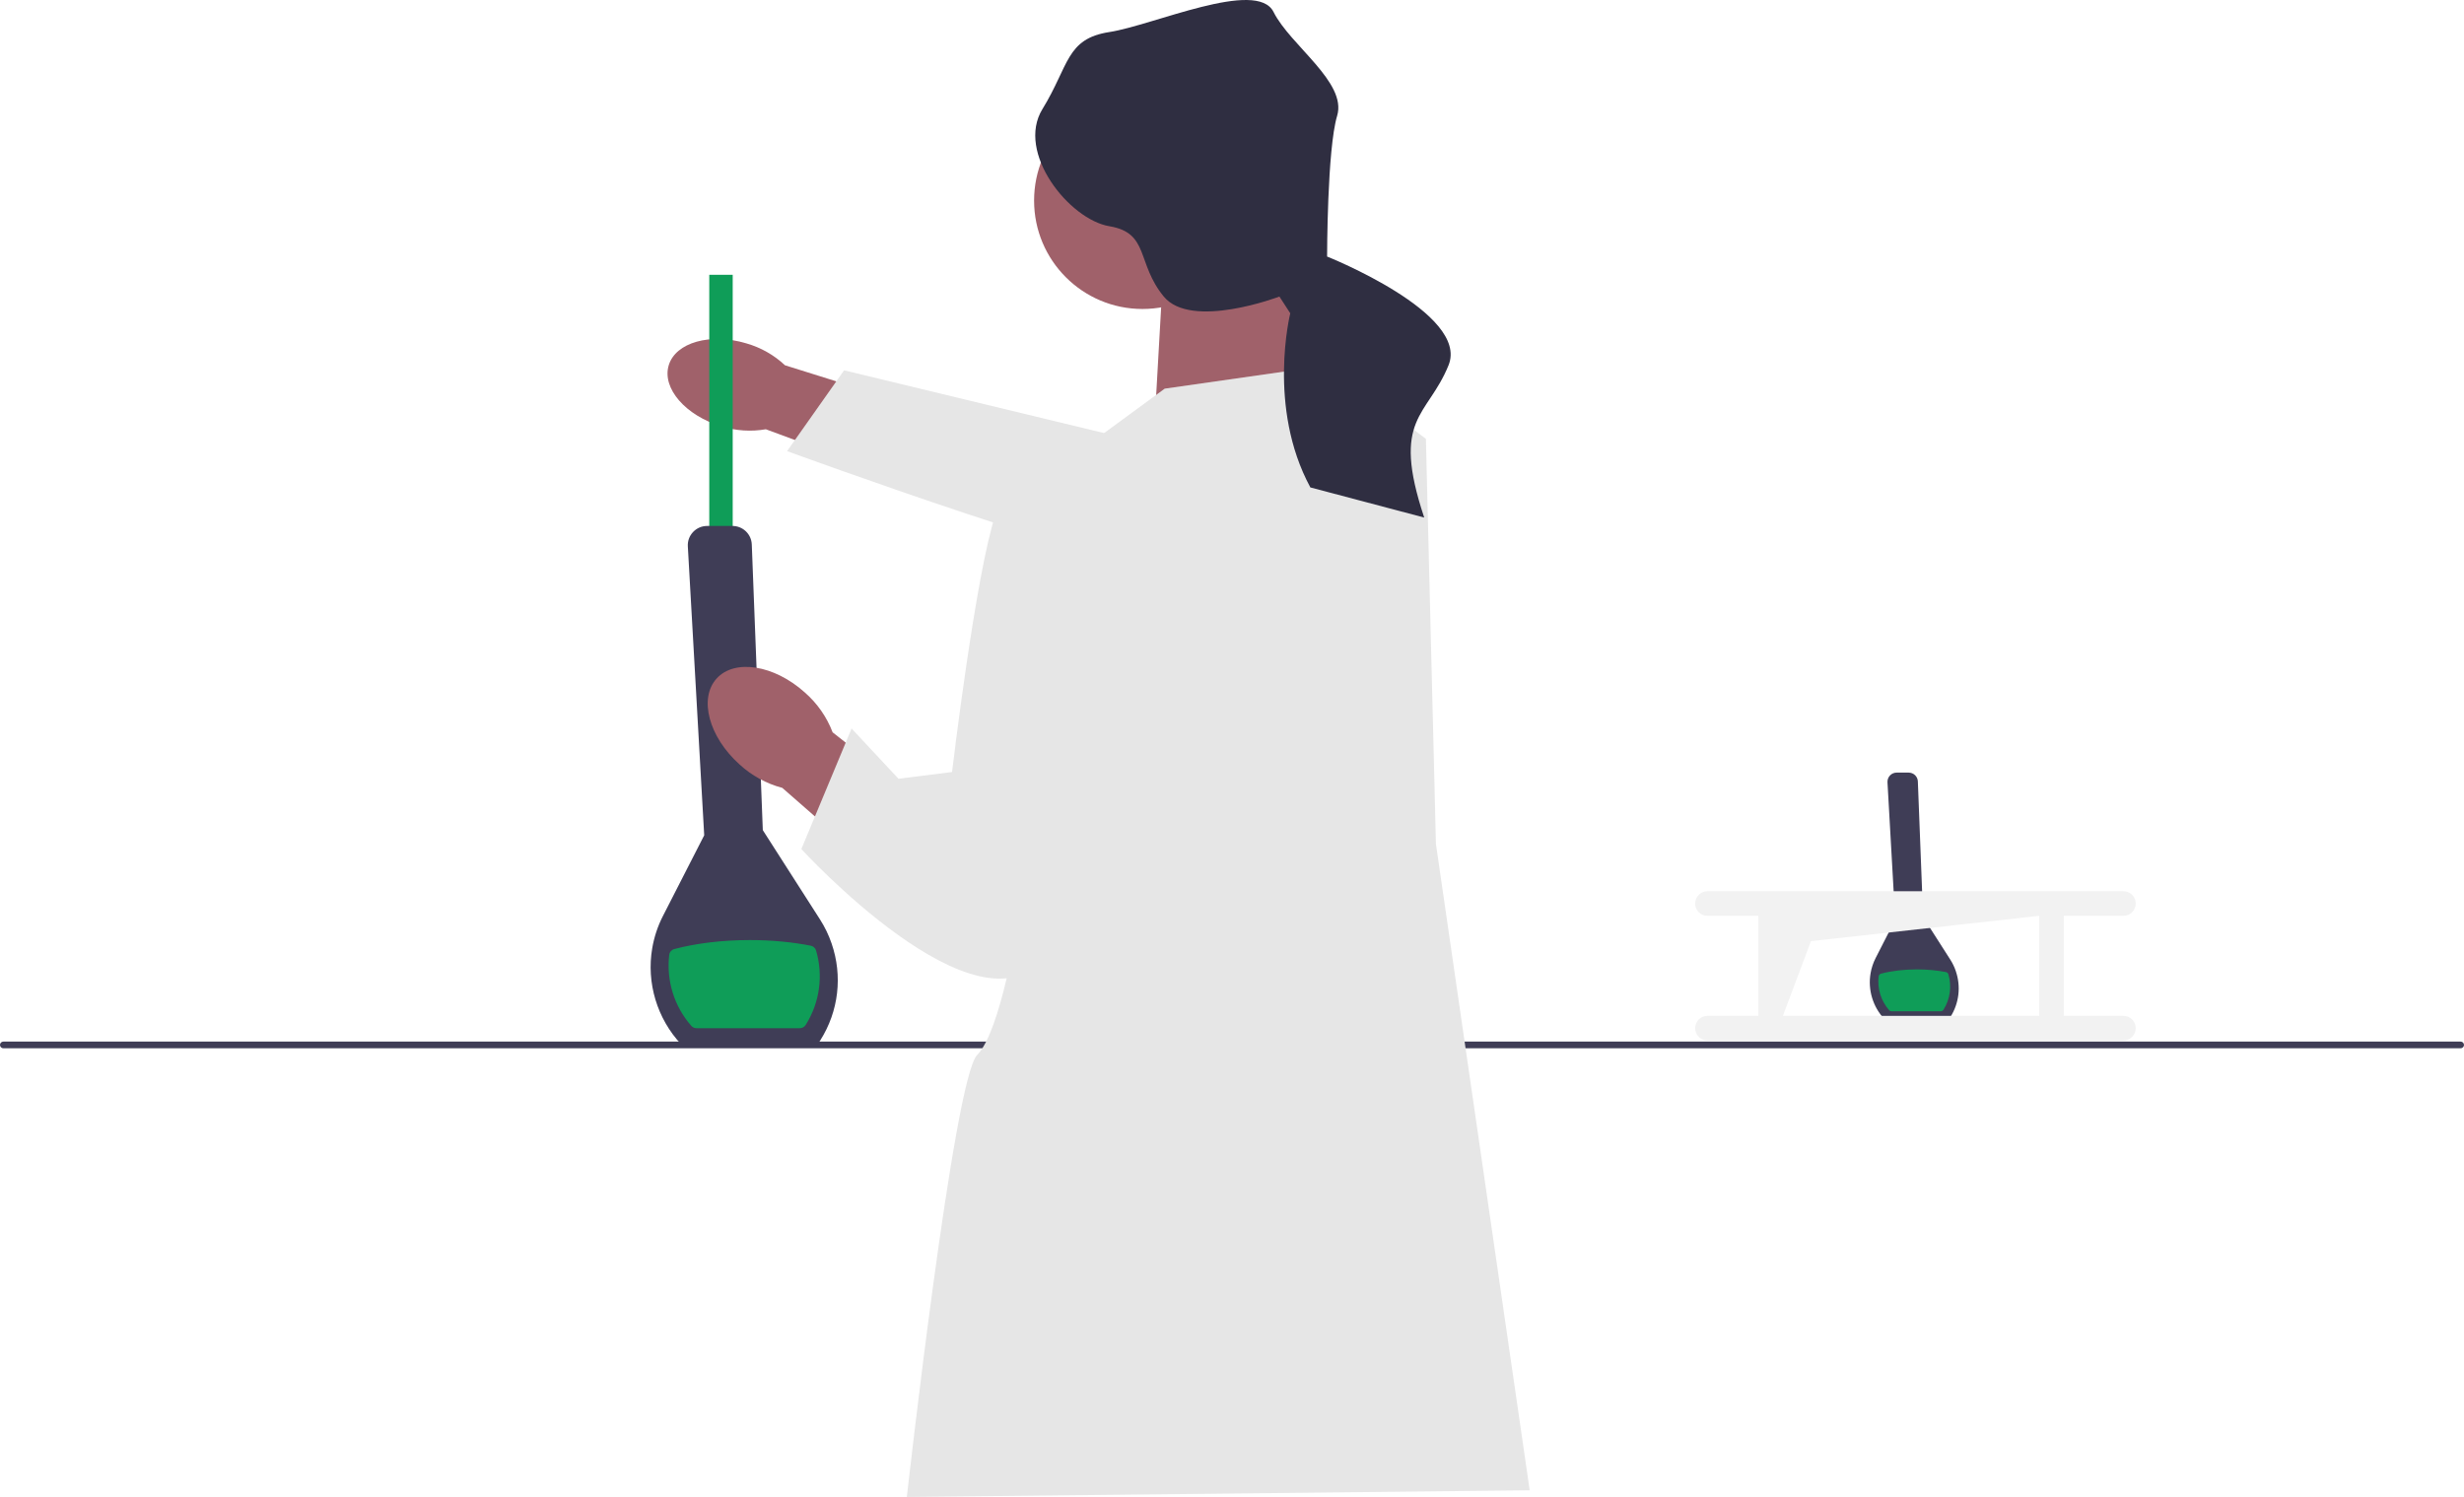
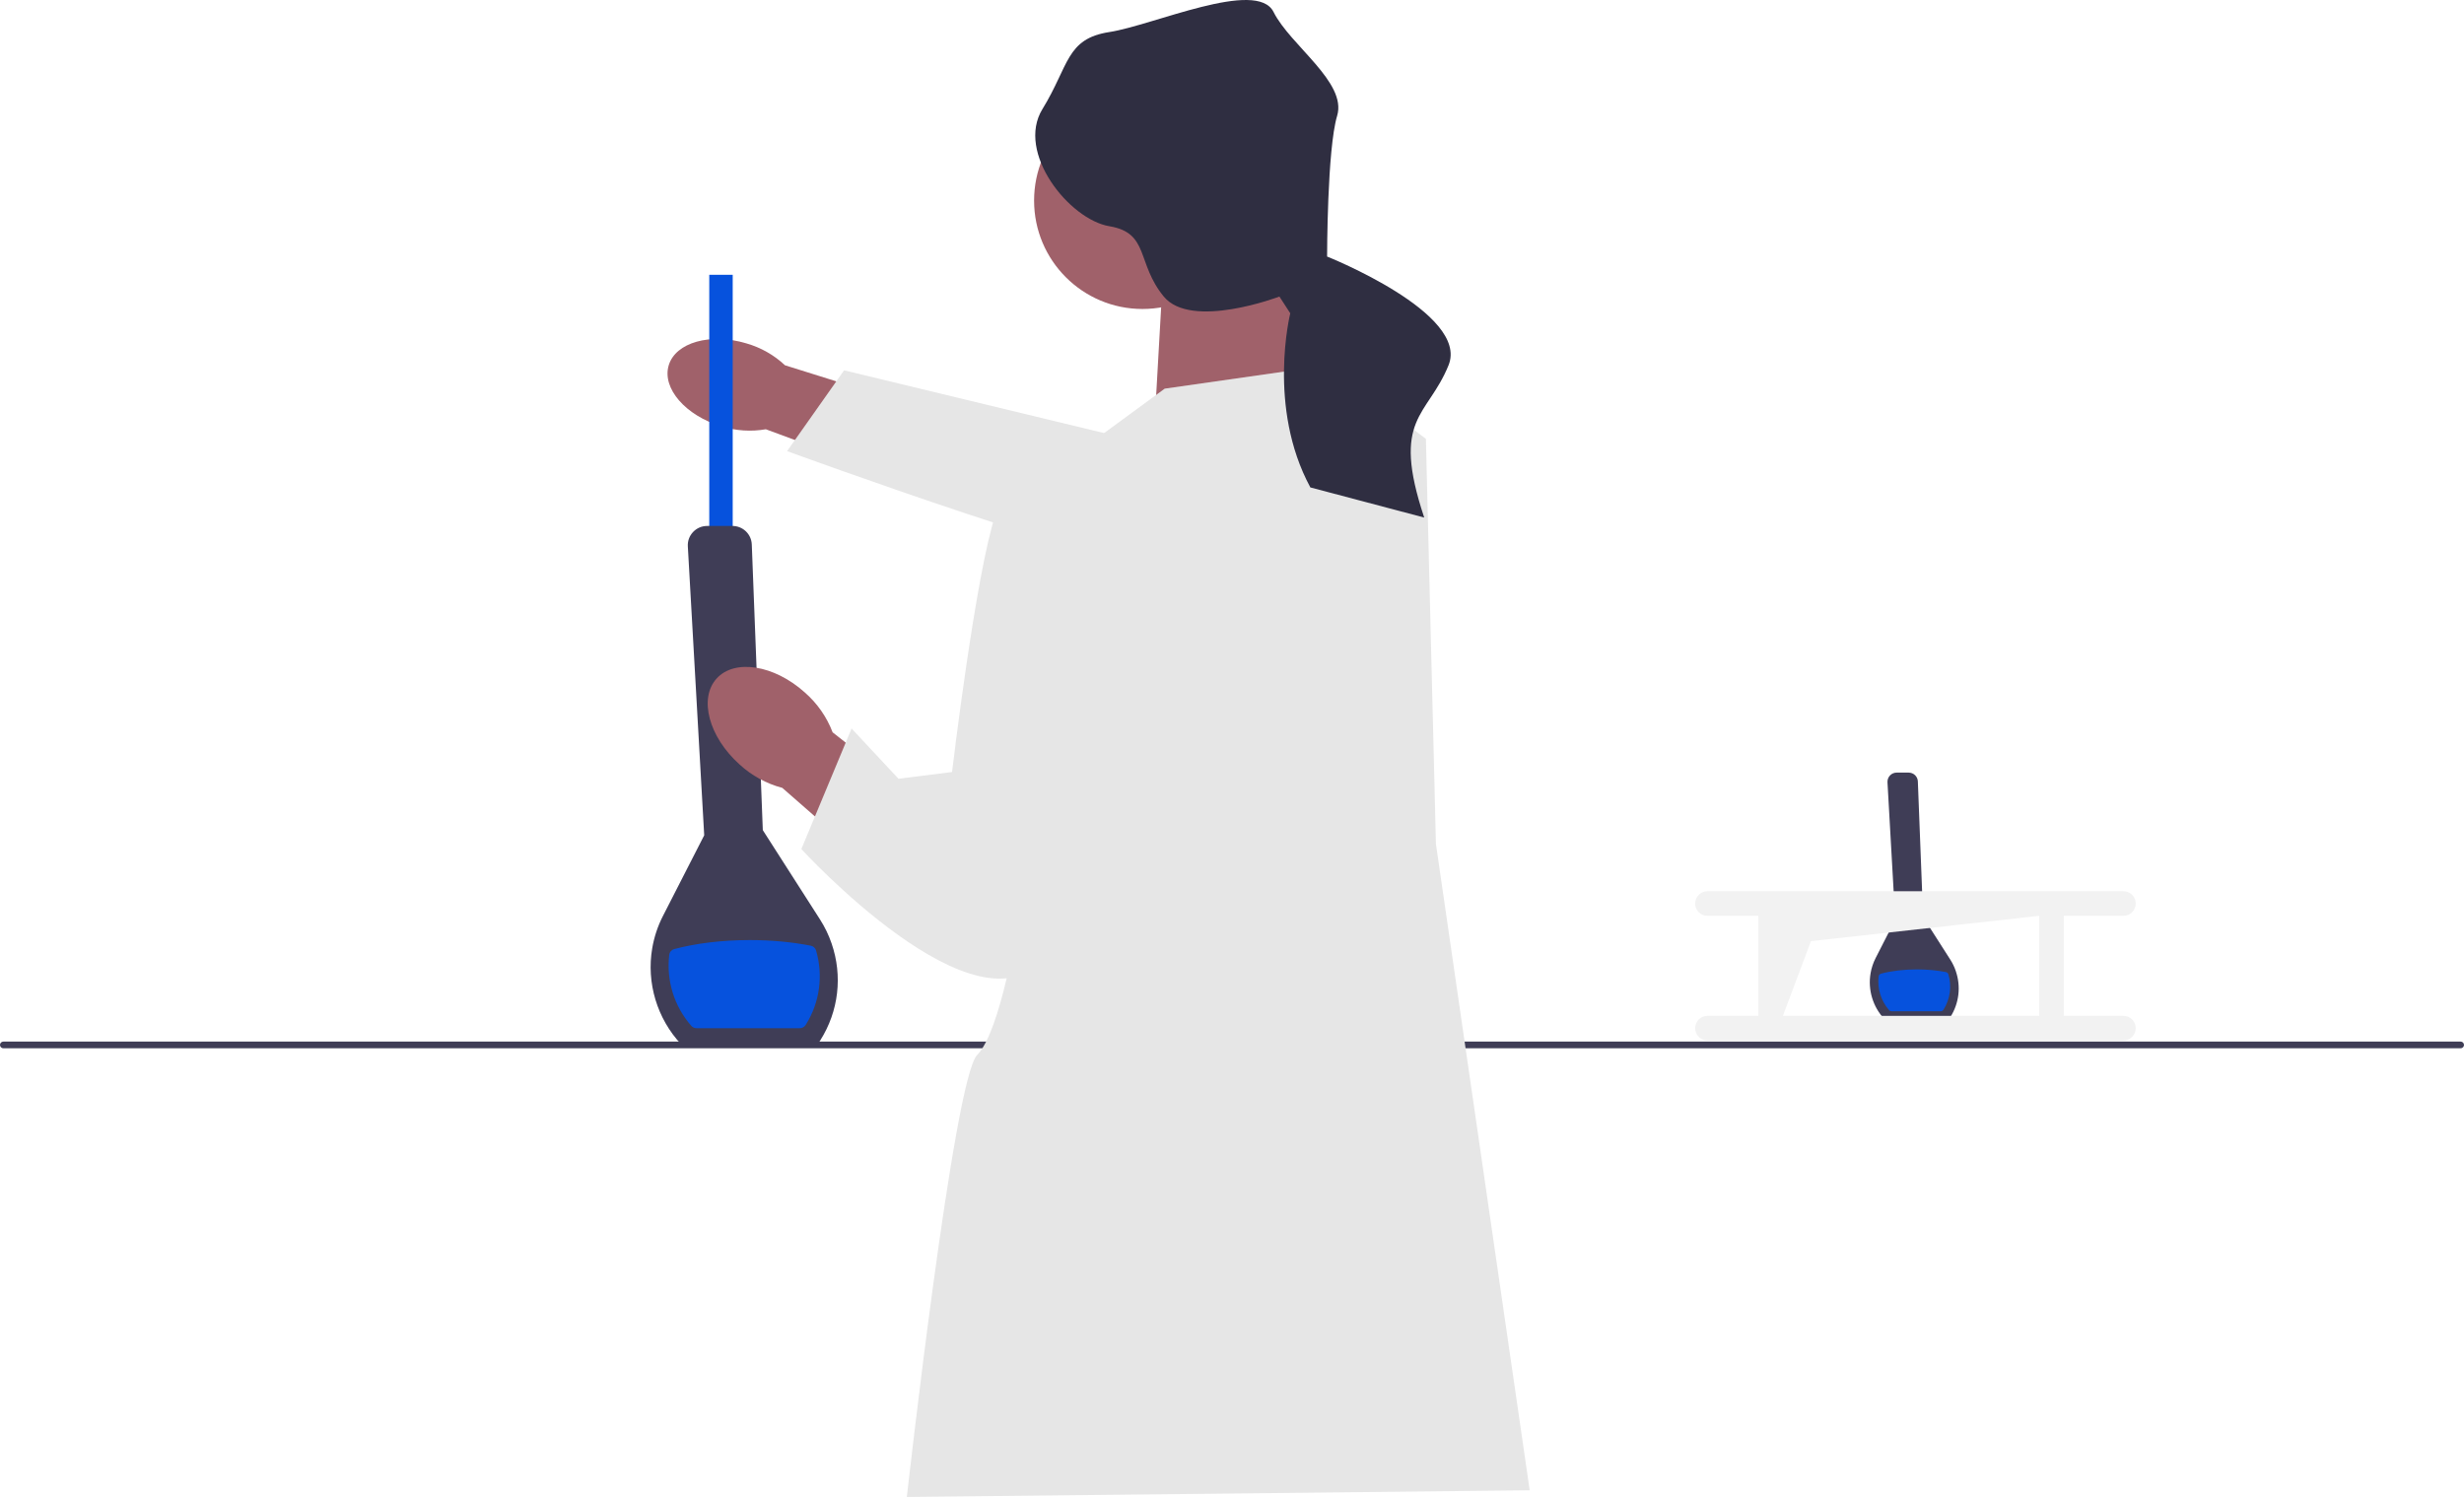
<svg xmlns="http://www.w3.org/2000/svg" width="735.8" height="447.066" viewBox="0 0 735.8 447.066" role="img" artist="Katerina Limpitsouni" source="https://undraw.co/">
  <path d="m582.01,304.396h-19.24l-.07-.07c-3.42-3.63-4.96-8.74-4.11-13.65.27-1.59.78-3.13,1.52-4.58l5.85-11.45-2.32-41.01c-.04-.76.22-1.48.74-2.04.52-.55,1.23-.86,1.99-.86h3.6c1.48,0,2.68,1.16,2.74,2.63l1.57,40.53,8.1,12.66c.69,1.08,1.25,2.23,1.65,3.42,1.59,4.61,1.01,9.62-1.6,13.74h0l-.43.67h.01v.01Z" fill="#3f3d56" />
-   <path d="m580.35,301.556h0c-.18.29-.5.46-.84.46h-14.64c-.28,0-.56-.12-.74-.33-2.47-2.81-3.56-6.5-3.13-10.09.05-.39.34-.72.72-.82,3.06-.81,6.75-1.27,10.72-1.27,3.11,0,6.04.29,8.64.8.36.07.65.33.75.68,1.04,3.52.55,7.38-1.47,10.57h-.01Z" fill="#0F9D58" />
+   <path d="m580.35,301.556h0c-.18.29-.5.46-.84.46h-14.64c-.28,0-.56-.12-.74-.33-2.47-2.81-3.56-6.5-3.13-10.09.05-.39.34-.72.72-.82,3.06-.81,6.75-1.27,10.72-1.27,3.11,0,6.04.29,8.64.8.36.07.65.33.75.68,1.04,3.52.55,7.38-1.47,10.57h-.01Z" fill="rgb(6, 82, 221)" />
  <path d="m734.8,313.066H1c-.55,0-1-.45-1-1s.45-1,1-1h733.8c.55,0,1,.45,1,1s-.45,1-1,1Z" fill="#3f3d56" />
  <path id="uuid-4d78f6fa-6618-4aff-a06a-080a1d9c45db-273" d="m215.45,127.326c-10.75-3.22-17.81-11.38-15.76-18.22,2.05-6.84,12.43-9.78,23.18-6.56,4.31,1.23,8.27,3.47,11.54,6.54l45.39,14.21-7.12,21.16-43.99-16.26c-4.42.77-8.96.47-13.24-.88h0l0.0.01Z" fill="#a0616a" />
  <path d="m416.8,132.886l.55,37.37s-46.98-.62-63.42.67c-16.44,1.3-118.89-36.2-118.89-36.2l17.02-24.13,113.02,27.28,51.72-5h0v.01Z" fill="#e6e6e6" />
-   <rect x="211.8" y="82.066" width="7" height="95" fill="#0F9D58" />
+   <rect x="211.8" y="82.066" width="7" height="95" fill="rgb(6, 82, 221)" />
  <path d="m244.07,312.066h-40.49l-.15-.16c-7.2-7.65-10.44-18.39-8.66-28.73.57-3.34,1.64-6.58,3.2-9.63l12.32-24.09-4.89-86.3c-.09-1.6.47-3.12,1.57-4.28s2.59-1.8,4.19-1.8h7.57c3.11,0,5.65,2.43,5.77,5.54l3.29,85.3,17.06,26.64c1.46,2.28,2.63,4.7,3.48,7.2,3.34,9.7,2.12,20.24-3.36,28.91h0l-.9,1.41h0l-0-.01Z" fill="#3f3d56" />
-   <path d="m240.59,306.096h0c-.38.6-1.05.97-1.77.97h-30.82c-.59,0-1.17-.25-1.56-.69-5.2-5.92-7.49-13.67-6.59-21.23.1-.83.71-1.51,1.52-1.72,6.43-1.7,14.2-2.68,22.56-2.68,6.54,0,12.72.61,18.18,1.68.75.15,1.37.69,1.58,1.42,2.18,7.4,1.15,15.53-3.1,22.25h-0Z" fill="#0F9D58" />
+   <path d="m240.59,306.096h0c-.38.6-1.05.97-1.77.97h-30.82c-.59,0-1.17-.25-1.56-.69-5.2-5.92-7.49-13.67-6.59-21.23.1-.83.71-1.51,1.52-1.72,6.43-1.7,14.2-2.68,22.56-2.68,6.54,0,12.72.61,18.18,1.68.75.15,1.37.69,1.58,1.42,2.18,7.4,1.15,15.53-3.1,22.25h-0Z" fill="rgb(6, 82, 221)" />
  <polygon points="386.8 80.066 392.8 121.066 344.8 126.066 347.8 73.066 386.8 80.066" fill="#a0616a" />
  <circle cx="341.17" cy="59.906" r="32.37" fill="#a0616a" />
  <path id="uuid-01223ad5-4ac1-4a04-9d1d-d35e7b8f8b6b-274" d="m240.31,206.776c-9.16-8.22-20.94-10.07-26.32-4.13s-2.32,17.42,6.84,25.64c3.61,3.34,7.99,5.74,12.78,7.01l39.25,34.33,16.19-19.11-40.41-31.81c-1.76-4.61-4.62-8.7-8.33-11.93h0Z" fill="#a0616a" />
  <path d="m347.8,116.066l49-7,29,22,3,121,28,193-186,2s14-125,21-132,12-39,12-39l14-138s30-22,30-22Z" fill="#e6e6e6" />
  <path d="m329.3,137.566s-26-2-32,16-13,77-13,77l-16,2-14-15-15,36s53,58,73,32,17-148,17-148Z" fill="#e6e6e6" />
  <path d="m396.3,76.616s0-32.05,3-42.05-14-21-19-31-36,4-49,6-12,10-20,23,8,33,20,35,8,11,16.23,21,34.53,0,34.53,0l3.24,5s-7,28,6,52l34,9c-10-30,1-30,7.27-45.5s-36.27-32.45-36.27-32.45Z" fill="#2f2e41" />
  <path d="m634.11,303.386h-17.82v-29.88h17.82c2.03,0,3.66-1.65,3.66-3.68s-1.64-3.65-3.66-3.66h-124.24c-2.03,0-3.66,1.65-3.66,3.68s1.64,3.65,3.66,3.66h15.2v29.88h-15.2c-2.03,0-3.66,1.65-3.66,3.68s1.64,3.65,3.66,3.66h124.24c2.03,0,3.66-1.65,3.66-3.68s-1.64-3.65-3.66-3.66h0Zm-101.7,0l8.38-22.32,68.15-7.56v29.88h-76.53Z" fill="#f2f2f2" />
</svg>
